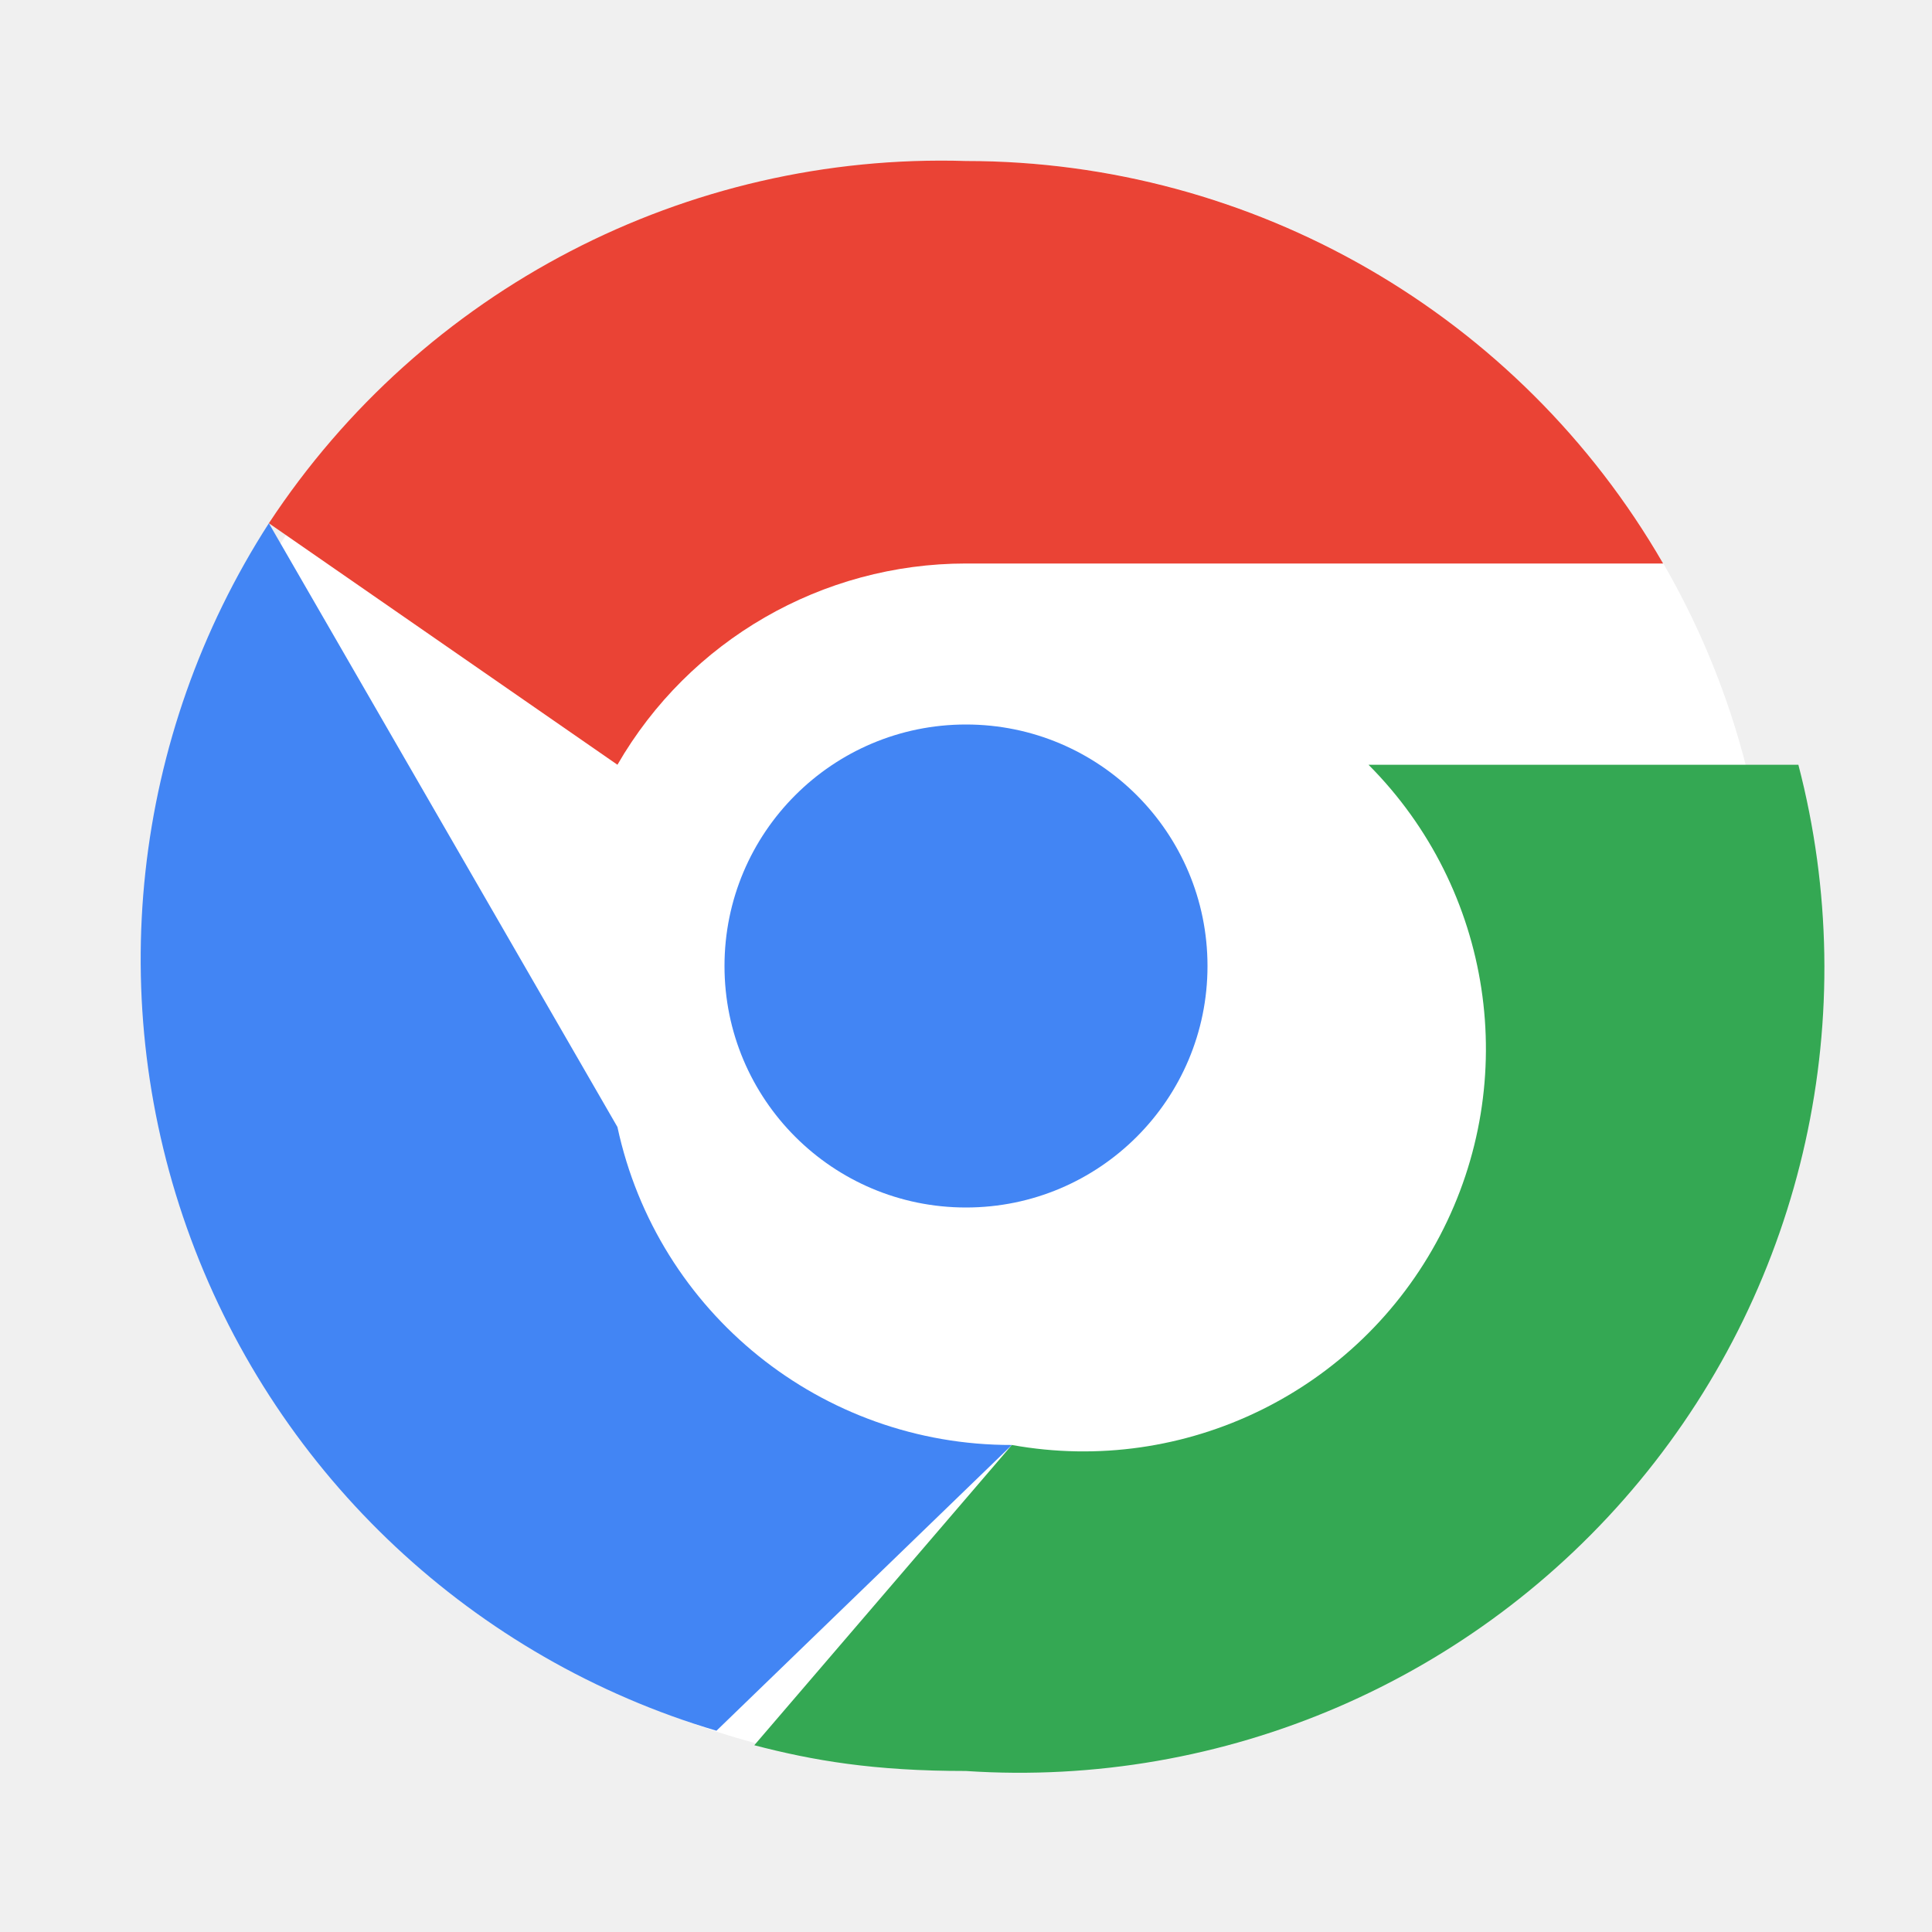
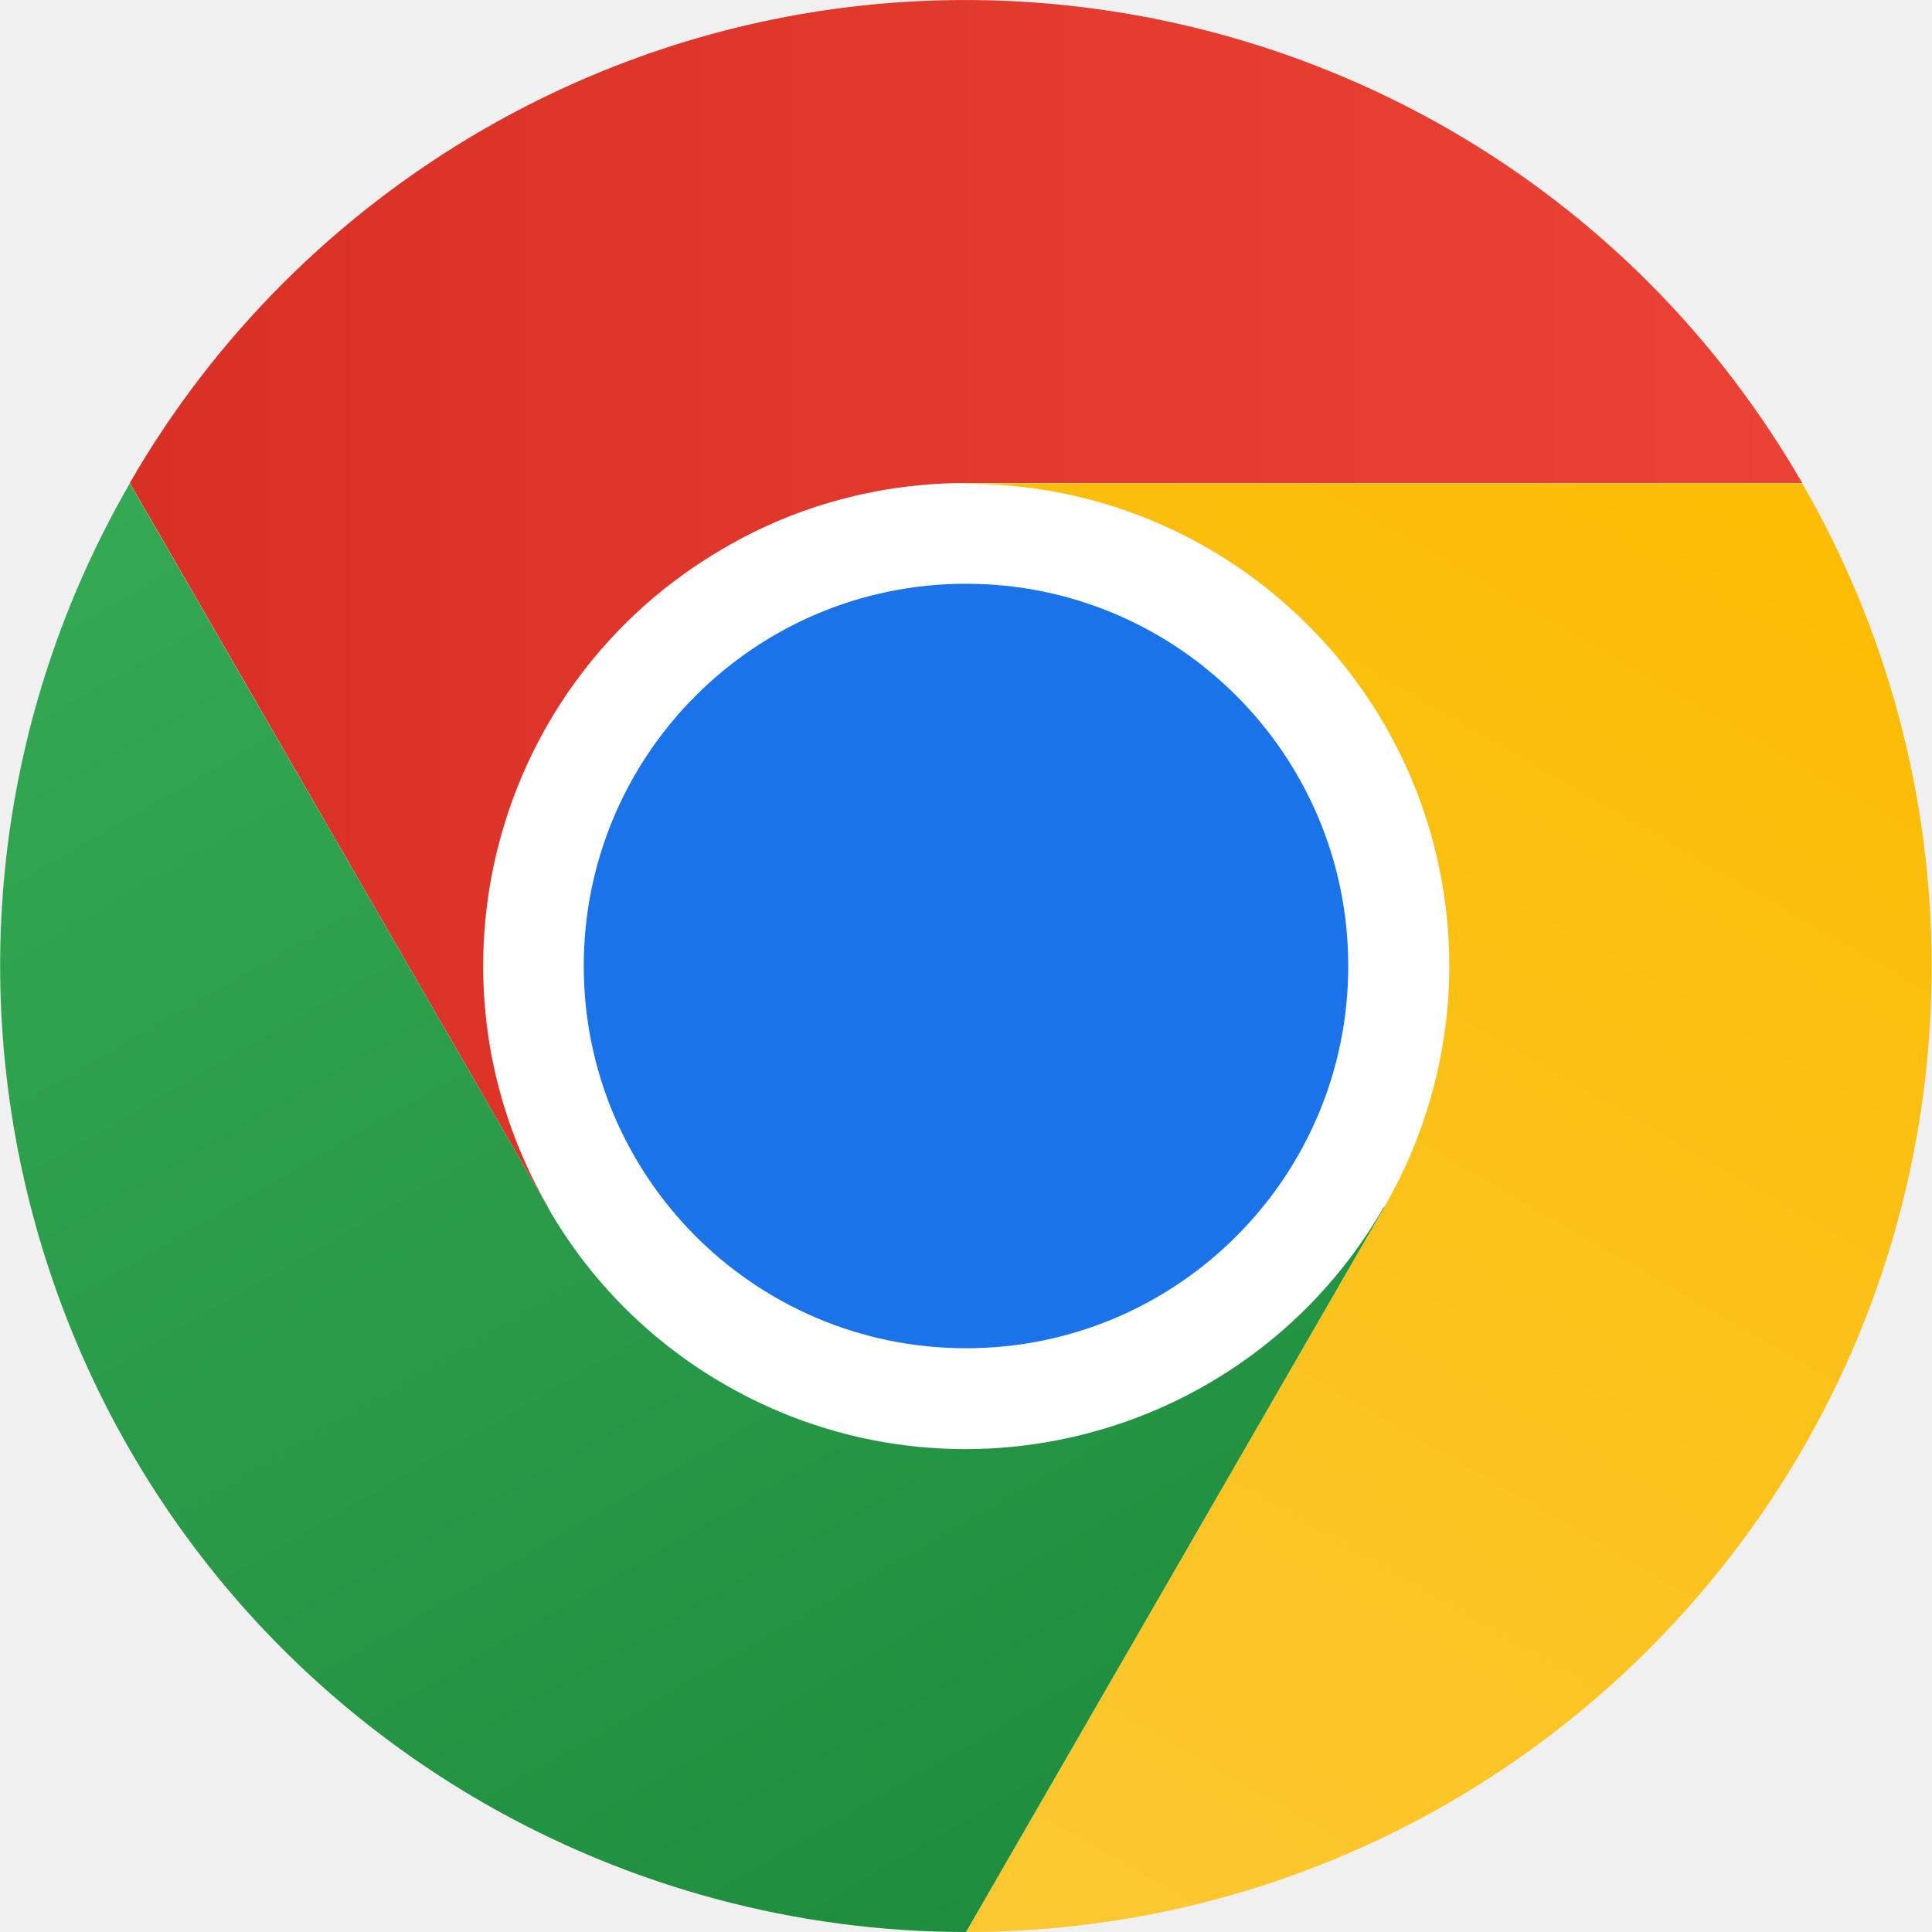
- <svg xmlns="http://www.w3.org/2000/svg" viewBox="0 0 24 24" fill="none">
-   <circle cx="12" cy="12" r="10" fill="#fff" />
-   <path d="M12 2a10 10 0 0 1 8.66 5H12a5 5 0 0 0-4.33 2.5L3.34 6.5A10 10 0 0 1 12 2Z" fill="#EA4335" />
-   <path d="M3.34 6.5 7.67 14a5 5 0 0 0 4.9 3.95L8.9 21.5A10 10 0 0 1 3.34 6.5Z" fill="#4285F4" />
-   <path d="M12.57 17.95A5 5 0 0 0 17 9.5h5.34A10 10 0 0 1 12 22c-1.15 0-1.9-.13-2.63-.32Z" fill="#34A853" />
-   <path d="M17 9.5A5 5 0 0 0 12 6a5 5 0 0 0-4.33 2.5L3.34 6.5A10 10 0 0 1 12 2c4 0 7.5 2.3 9.2 5.6Z" fill="#FBBC05" opacity="0" />
-   <circle cx="12" cy="12" r="4" fill="#fff" />
-   <circle cx="12" cy="12" r="3" fill="#4285F4" />
+ <svg xmlns="http://www.w3.org/2000/svg" xml:space="preserve" viewBox="0 0 512 512">
+   <circle cx="256" cy="255.9" r="128" style="fill:#fff" />
+   <path d="M34.3 384C105 506.4 261.6 548.3 384 477.7S548.3 250.4 477.7 128 250.4-36.3 128 34.3C5.6 105-36.3 261.6 34.3 384m332.5-192c35.3 61.2 14.4 139.5-46.8 174.8S180.5 381.2 145.2 320 130.8 180.5 192 145.2c61.2-35.4 139.5-14.4 174.8 46.8" style="fill:none" />
+   <linearGradient id="a" x1="34.355" x2="477.629" y1="354.005" y2="354.005" gradientTransform="matrix(1 0 0 -1 0 514)" gradientUnits="userSpaceOnUse">
+     <stop offset="0" style="stop-color:#d93025" />
+     <stop offset="1" style="stop-color:#ea4335" />
+   </linearGradient>
+   <path d="M256 128h221.6C407 5.6 250.5-36.3 128.1 34.3 89.2 56.8 56.8 89.1 34.4 128l110.8 192h.1c-35.4-61.1-14.6-139.3 46.5-174.7 19.4-11.4 41.6-17.3 64.2-17.3" style="fill:url(#a)" />
+   <circle cx="256" cy="256" r="101.3" style="fill:#1a73e8" />
+   <linearGradient id="b" x1="221.057" x2="442.694" y1="5.455" y2="389.341" gradientTransform="matrix(1 0 0 -1 0 514)" gradientUnits="userSpaceOnUse">
+     <stop offset="0" style="stop-color:#fcc934" />
+     <stop offset="1" style="stop-color:#fbbc04" />
+   </linearGradient>
+   <path d="M366.8 320 256 512c141.3 0 255.9-114.5 255.9-255.9 0-45-11.8-89.1-34.3-128H256v.1c70.6-.1 127.9 57 128.1 127.6 0 22.5-6 44.7-17.3 64.2" style="fill:url(#b)" />
+   <linearGradient id="c" x1="283.689" x2="62.052" y1="18.014" y2="401.901" gradientTransform="matrix(1 0 0 -1 0 514)" gradientUnits="userSpaceOnUse">
+     <stop offset="0" style="stop-color:#1e8e3e" />
+     <stop offset="1" style="stop-color:#34a853" />
+   </linearGradient>
+   <path d="M145.2 320 34.4 128.1C-36.3 250.5 5.6 407 128 477.7c38.9 22.4 83.1 34.3 128 34.3l110.8-192-.1-.1c-35.2 61.2-113.3 82.3-174.5 47.1-19.5-11.2-35.8-27.4-47-47" style="fill:url(#c)" />
</svg>
